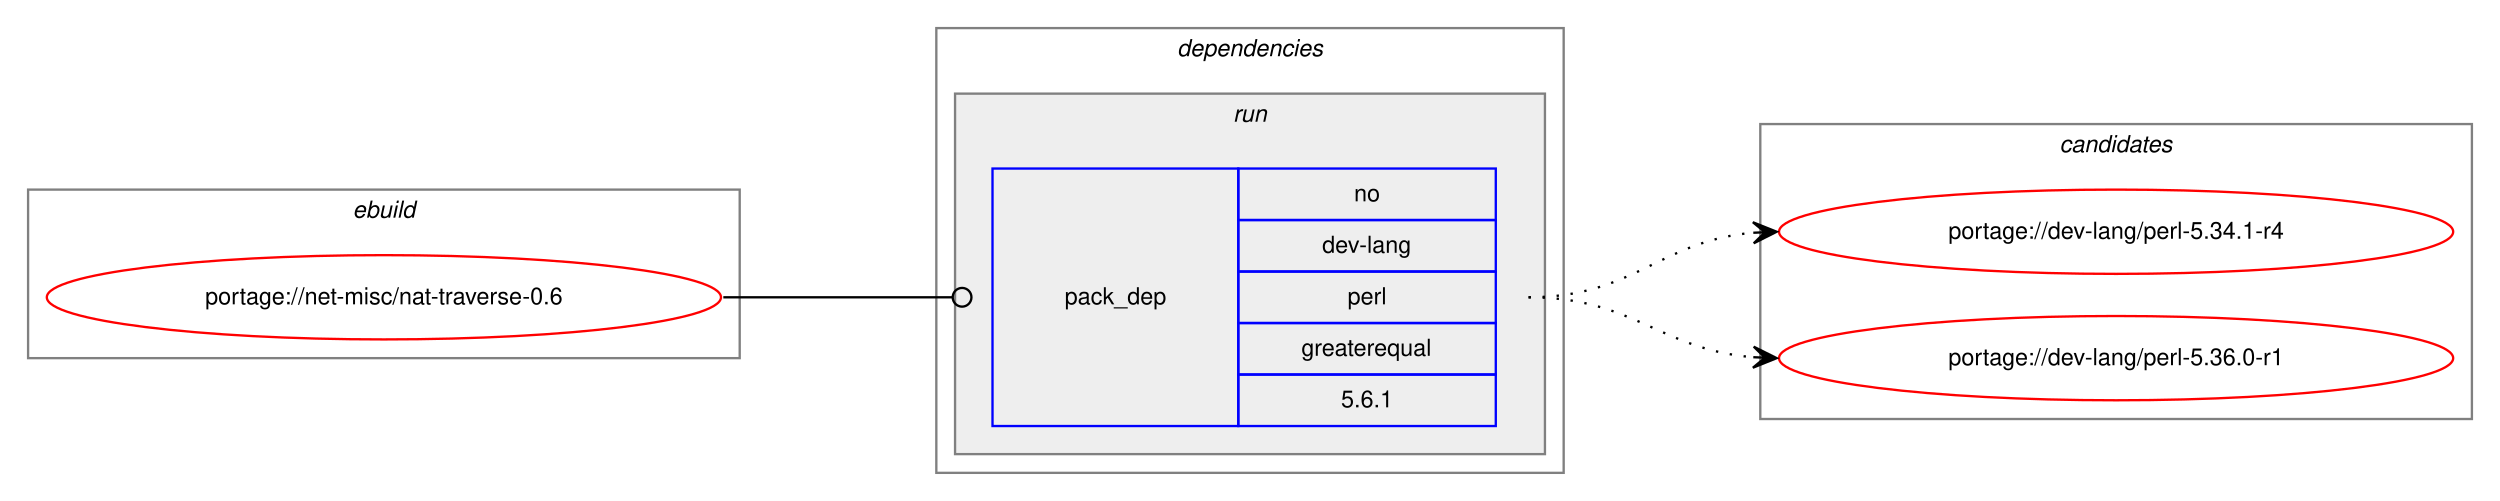
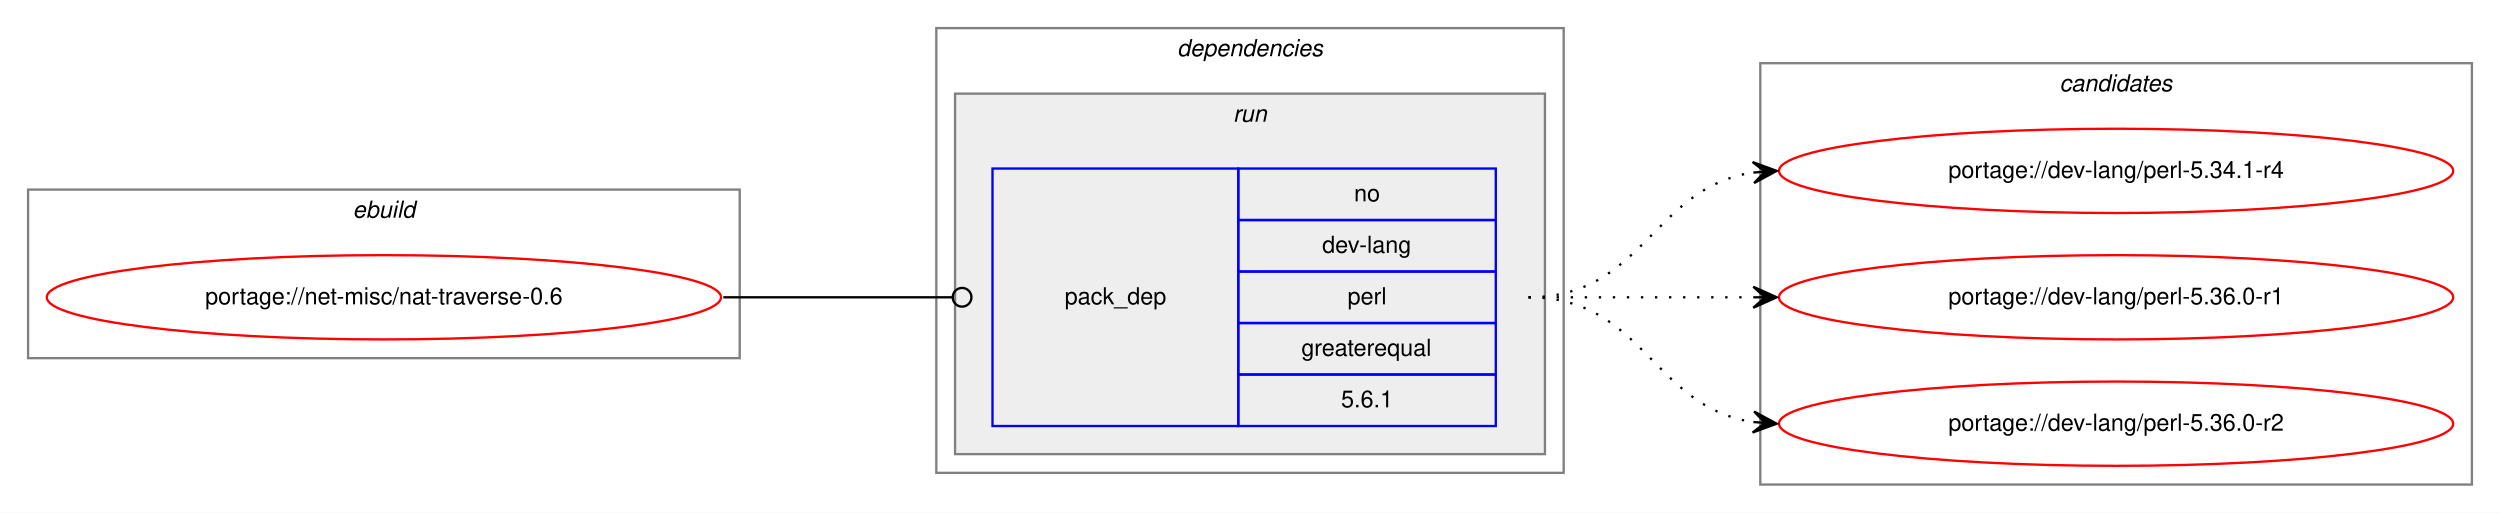
- <svg xmlns="http://www.w3.org/2000/svg" xmlns:xlink="http://www.w3.org/1999/xlink" width="1068pt" height="214pt" viewBox="0.00 0.00 1068.00 214.00">
-   <g id="graph0" class="graph" transform="scale(1 1) rotate(0) translate(4 210)">
-     <polygon fill="white" stroke="transparent" points="-4,4 -4,-210 1064,-210 1064,4 -4,4" />
+ <svg xmlns="http://www.w3.org/2000/svg" xmlns:xlink="http://www.w3.org/1999/xlink" width="1068pt" height="219pt" viewBox="0.00 0.00 1068.00 219.00">
+   <g id="graph0" class="graph" transform="scale(1 1) rotate(0) translate(4 215)">
+     <polygon fill="white" stroke="transparent" points="-4,4 -4,-215 1064,-215 1064,4 -4,4" />
    <g id="clust1" class="cluster">
-       <polygon fill="none" stroke="gray" points="8,-57 8,-129 312,-129 312,-57 8,-57" />
-       <text text-anchor="start" x="146.66" y="-117" font-family="Helvetica,sans-Serif" font-style="italic" font-size="10.00">ebuild</text>
+       <polygon fill="none" stroke="gray" points="8,-62 8,-134 312,-134 312,-62 8,-62" />
+       <text text-anchor="start" x="146.66" y="-122" font-family="Helvetica,sans-Serif" font-style="italic" font-size="10.00">ebuild</text>
    </g>
    <g id="clust2" class="cluster">
-       <polygon fill="none" stroke="gray" points="396,-8 396,-198 664,-198 664,-8 396,-8" />
-       <text text-anchor="start" x="498.88" y="-186" font-family="Helvetica,sans-Serif" font-style="italic" font-size="10.00">dependencies</text>
+       <polygon fill="none" stroke="gray" points="396,-13 396,-203 664,-203 664,-13 396,-13" />
+       <text text-anchor="start" x="498.88" y="-191" font-family="Helvetica,sans-Serif" font-style="italic" font-size="10.00">dependencies</text>
    </g>
    <g id="clust5" class="cluster">
-       <polygon fill="#eeeeee" stroke="gray" points="404,-16 404,-170 656,-170 656,-16 404,-16" />
-       <text text-anchor="start" x="522.78" y="-158" font-family="Helvetica,sans-Serif" font-style="italic" font-size="10.00">run</text>
+       <polygon fill="#eeeeee" stroke="gray" points="404,-21 404,-175 656,-175 656,-21 404,-21" />
+       <text text-anchor="start" x="522.78" y="-163" font-family="Helvetica,sans-Serif" font-style="italic" font-size="10.00">run</text>
    </g>
    <g id="clust7" class="cluster">
-       <polygon fill="none" stroke="gray" points="748,-31 748,-157 1052,-157 1052,-31 748,-31" />
-       <text text-anchor="start" x="875.82" y="-145" font-family="Helvetica,sans-Serif" font-style="italic" font-size="10.00">candidates</text>
+       <polygon fill="none" stroke="gray" points="748,-8 748,-188 1052,-188 1052,-8 748,-8" />
+       <text text-anchor="start" x="875.82" y="-176" font-family="Helvetica,sans-Serif" font-style="italic" font-size="10.00">candidates</text>
    </g>
    <g id="node1" class="node">
      <g id="a_node1">
        <a xlink:href="../net-misc/nat-traverse-0.6.svg" xlink:title="portage://net-misc/nat-traverse-0.6">
-           <ellipse fill="none" stroke="red" cx="160" cy="-83" rx="144" ry="18" />
-           <text text-anchor="middle" x="160" y="-80" font-family="Helvetica,sans-Serif" font-size="10.00">portage://net-misc/nat-traverse-0.6</text>
+           <ellipse fill="none" stroke="red" cx="160" cy="-88" rx="144" ry="18" />
+           <text text-anchor="middle" x="160" y="-85" font-family="Helvetica,sans-Serif" font-size="10.00">portage://net-misc/nat-traverse-0.6</text>
        </a>
      </g>
    </g>
    <g id="node2" class="node">
-       <polygon fill="none" stroke="blue" points="420,-28 420,-138 525,-138 525,-28 420,-28" />
-       <text text-anchor="start" x="450.82" y="-80" font-family="Helvetica,sans-Serif" font-size="10.00">pack_dep</text>
-       <polygon fill="none" stroke="blue" points="525,-116 525,-138 635,-138 635,-116 525,-116" />
-       <text text-anchor="start" x="574.44" y="-124" font-family="Helvetica,sans-Serif" font-size="10.00">no</text>
-       <polygon fill="none" stroke="blue" points="525,-94 525,-116 635,-116 635,-94 525,-94" />
-       <text text-anchor="start" x="560.83" y="-102" font-family="Helvetica,sans-Serif" font-size="10.00">dev-lang</text>
-       <polygon fill="none" stroke="blue" points="525,-72 525,-94 635,-94 635,-72 525,-72" />
-       <text text-anchor="start" x="571.67" y="-80" font-family="Helvetica,sans-Serif" font-size="10.00">perl</text>
-       <polygon fill="none" stroke="blue" points="525,-50 525,-72 635,-72 635,-50 525,-50" />
-       <text text-anchor="start" x="551.94" y="-58" font-family="Helvetica,sans-Serif" font-size="10.00">greaterequal</text>
-       <polygon fill="none" stroke="blue" points="525,-28 525,-50 635,-50 635,-28 525,-28" />
-       <text text-anchor="start" x="568.88" y="-36" font-family="Helvetica,sans-Serif" font-size="10.00">5.6.1</text>
+       <polygon fill="none" stroke="blue" points="420,-33 420,-143 525,-143 525,-33 420,-33" />
+       <text text-anchor="start" x="450.82" y="-85" font-family="Helvetica,sans-Serif" font-size="10.00">pack_dep</text>
+       <polygon fill="none" stroke="blue" points="525,-121 525,-143 635,-143 635,-121 525,-121" />
+       <text text-anchor="start" x="574.44" y="-129" font-family="Helvetica,sans-Serif" font-size="10.00">no</text>
+       <polygon fill="none" stroke="blue" points="525,-99 525,-121 635,-121 635,-99 525,-99" />
+       <text text-anchor="start" x="560.83" y="-107" font-family="Helvetica,sans-Serif" font-size="10.00">dev-lang</text>
+       <polygon fill="none" stroke="blue" points="525,-77 525,-99 635,-99 635,-77 525,-77" />
+       <text text-anchor="start" x="571.67" y="-85" font-family="Helvetica,sans-Serif" font-size="10.00">perl</text>
+       <polygon fill="none" stroke="blue" points="525,-55 525,-77 635,-77 635,-55 525,-55" />
+       <text text-anchor="start" x="551.94" y="-63" font-family="Helvetica,sans-Serif" font-size="10.00">greaterequal</text>
+       <polygon fill="none" stroke="blue" points="525,-33 525,-55 635,-55 635,-33 525,-33" />
+       <text text-anchor="start" x="568.88" y="-41" font-family="Helvetica,sans-Serif" font-size="10.00">5.6.1</text>
    </g>
    <g id="edge1" class="edge">
-       <path fill="none" stroke="black" d="M305,-83C349.26,-83 362.33,-83 402.82,-83" />
-       <ellipse fill="none" stroke="black" cx="407" cy="-83" rx="4" ry="4" />
+       <path fill="none" stroke="black" d="M305,-88C349.26,-88 362.33,-88 402.82,-88" />
+       <ellipse fill="none" stroke="black" cx="407" cy="-88" rx="4" ry="4" />
    </g>
    <g id="node3" class="node">
      <g id="a_node3">
        <a xlink:href="../dev-lang/perl-5.34.1-r4.svg" xlink:title="portage://dev-lang/perl-5.34.1-r4">
-           <ellipse fill="none" stroke="red" cx="900" cy="-111" rx="144" ry="18" />
-           <text text-anchor="middle" x="900" y="-108" font-family="Helvetica,sans-Serif" font-size="10.00">portage://dev-lang/perl-5.34.1-r4</text>
+           <ellipse fill="none" stroke="red" cx="900" cy="-142" rx="144" ry="18" />
+           <text text-anchor="middle" x="900" y="-139" font-family="Helvetica,sans-Serif" font-size="10.00">portage://dev-lang/perl-5.34.1-r4</text>
        </a>
      </g>
    </g>
    <g id="edge2" class="edge">
-       <path fill="none" stroke="black" stroke-dasharray="1,5" d="M649,-83C694.11,-83 704.78,-107 744.78,-110.56" />
-       <polygon fill="black" stroke="black" points="755,-111 744.82,-115.07 750,-110.78 745.01,-110.57 745.01,-110.57 745.01,-110.57 750,-110.78 745.2,-106.07 755,-111 755,-111" />
+       <path fill="none" stroke="black" stroke-dasharray="1,5" d="M649,-88C698.26,-88 701.85,-134.87 744.86,-141.28" />
+       <polygon fill="black" stroke="black" points="755,-142 744.71,-145.78 750.01,-141.64 745.03,-141.29 745.03,-141.29 745.03,-141.29 750.01,-141.64 745.35,-136.8 755,-142 755,-142" />
    </g>
    <g id="node4" class="node">
      <g id="a_node4">
        <a xlink:href="../dev-lang/perl-5.36.0-r1.svg" xlink:title="portage://dev-lang/perl-5.36.0-r1">
-           <ellipse fill="none" stroke="red" cx="900" cy="-57" rx="144" ry="18" />
-           <text text-anchor="middle" x="900" y="-54" font-family="Helvetica,sans-Serif" font-size="10.00">portage://dev-lang/perl-5.36.0-r1</text>
+           <ellipse fill="none" stroke="red" cx="900" cy="-88" rx="144" ry="18" />
+           <text text-anchor="middle" x="900" y="-85" font-family="Helvetica,sans-Serif" font-size="10.00">portage://dev-lang/perl-5.36.0-r1</text>
        </a>
      </g>
    </g>
    <g id="edge3" class="edge">
-       <path fill="none" stroke="black" stroke-dasharray="1,5" d="M649,-83C693.91,-83 704.94,-60.72 744.82,-57.41" />
-       <polygon fill="black" stroke="black" points="755,-57 745.19,-61.9 750,-57.2 745.01,-57.4 745.01,-57.4 745.01,-57.4 750,-57.2 744.83,-52.9 755,-57 755,-57" />
+       <path fill="none" stroke="black" stroke-dasharray="1,5" d="M649,-88C692.43,-88 705.83,-88 744.57,-88" />
+       <polygon fill="black" stroke="black" points="755,-88 745,-92.5 750,-88 745,-88 745,-88 745,-88 750,-88 745,-83.5 755,-88 755,-88" />
+     </g>
+     <g id="node5" class="node">
+       <g id="a_node5">
+         <a xlink:href="../dev-lang/perl-5.36.0-r2.svg" xlink:title="portage://dev-lang/perl-5.36.0-r2">
+           <ellipse fill="none" stroke="red" cx="900" cy="-34" rx="144" ry="18" />
+           <text text-anchor="middle" x="900" y="-31" font-family="Helvetica,sans-Serif" font-size="10.00">portage://dev-lang/perl-5.36.0-r2</text>
+         </a>
+       </g>
+     </g>
+     <g id="edge4" class="edge">
+       <path fill="none" stroke="black" stroke-dasharray="1,5" d="M649,-88C698.26,-88 701.85,-41.13 744.86,-34.72" />
+       <polygon fill="black" stroke="black" points="755,-34 745.35,-39.2 750.01,-34.36 745.03,-34.71 745.03,-34.71 745.03,-34.71 750.01,-34.36 744.71,-30.22 755,-34 755,-34" />
    </g>
  </g>
</svg>
